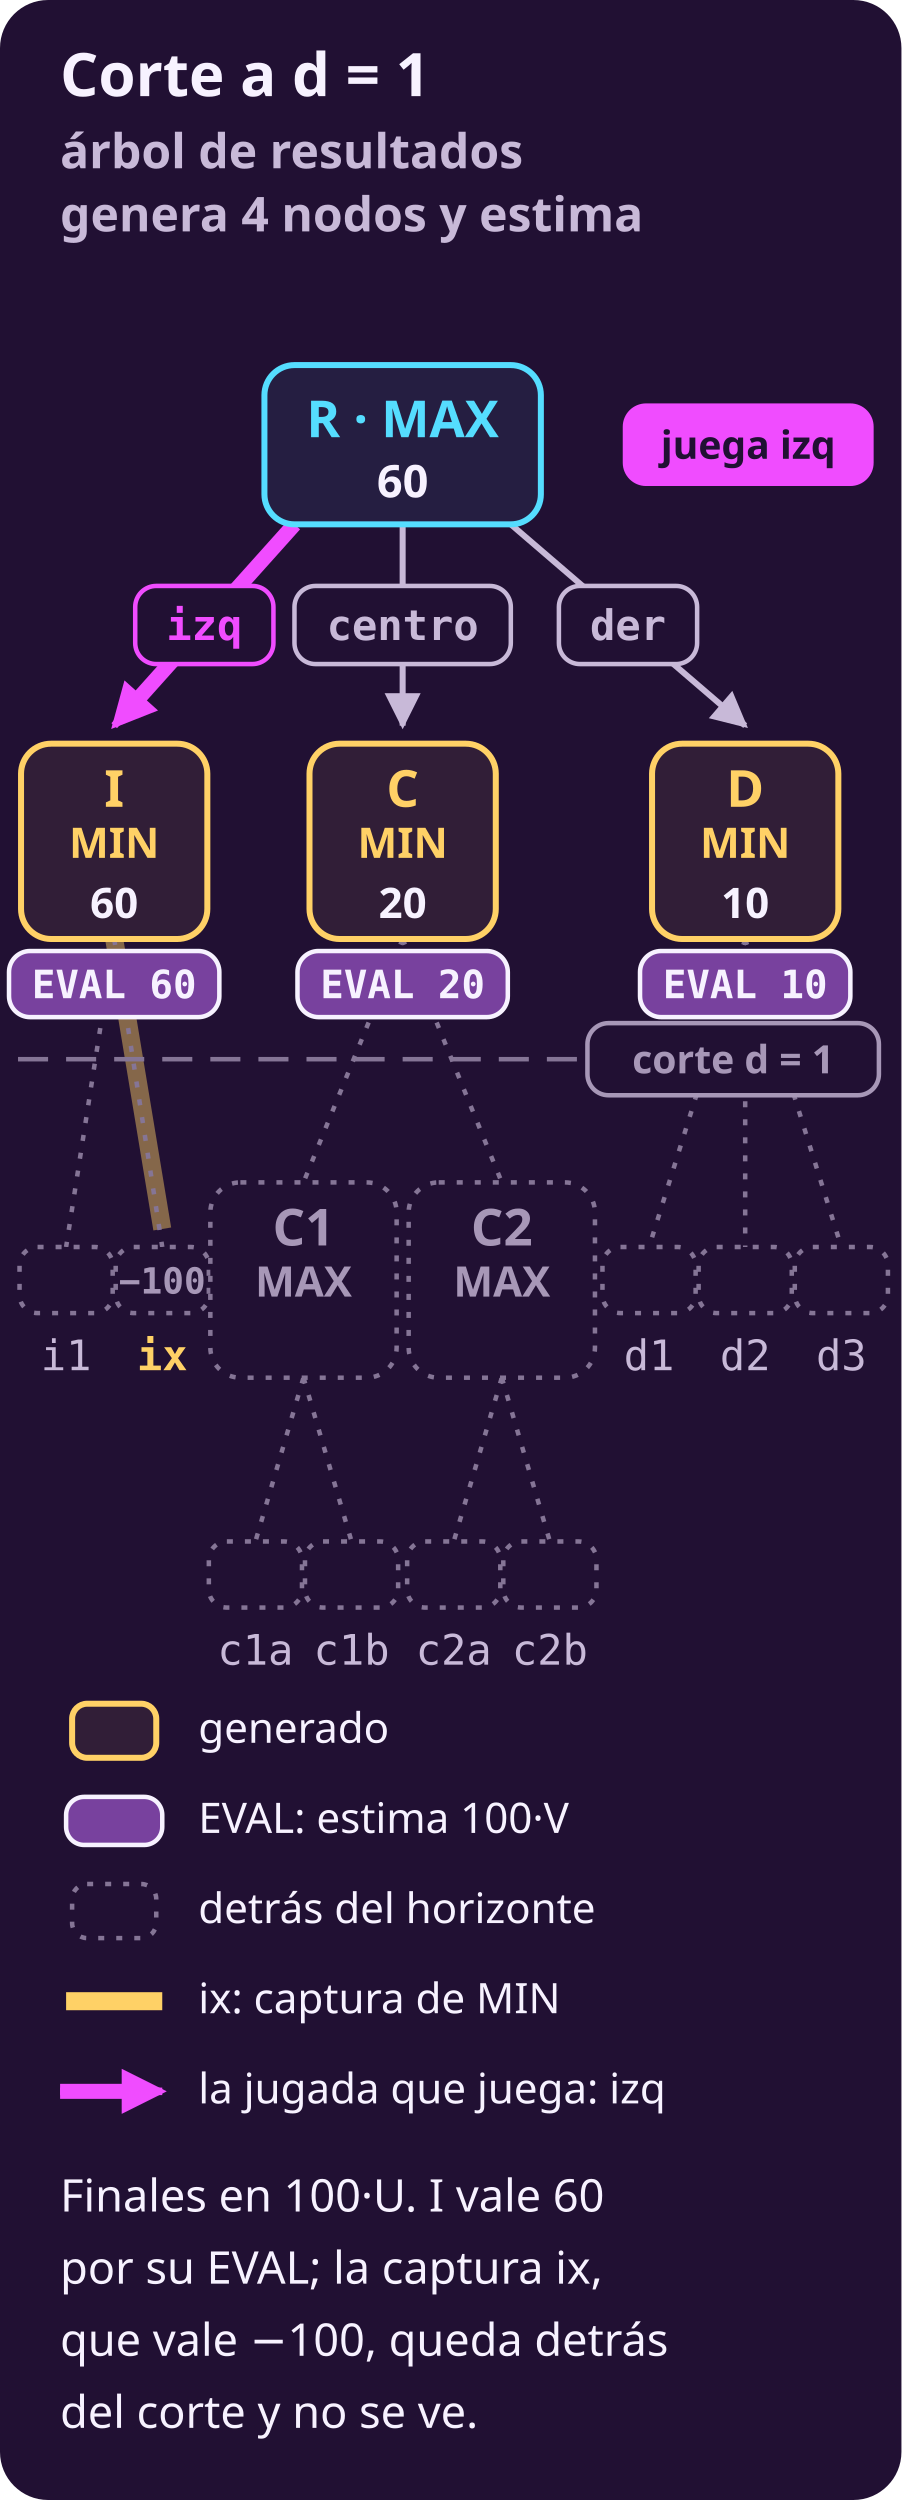
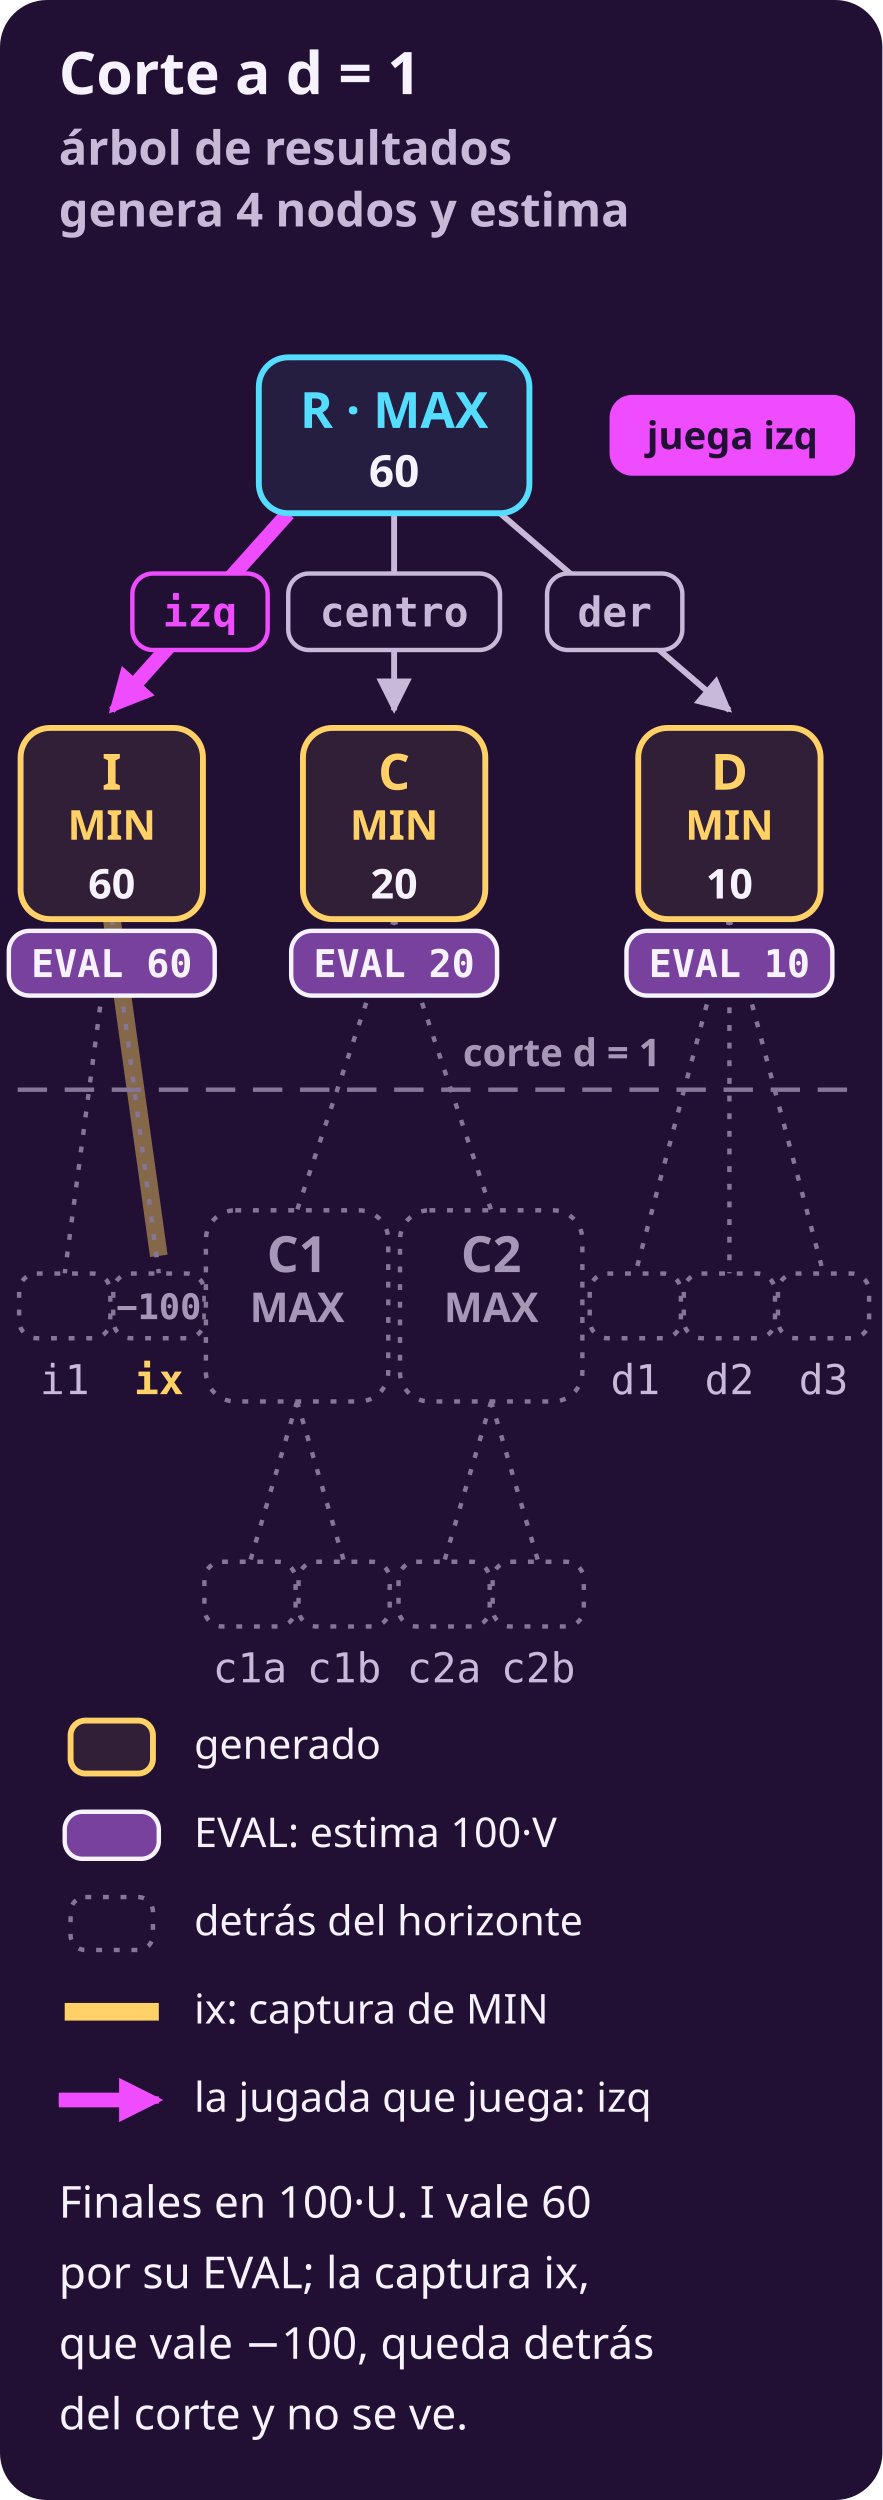
- <svg xmlns="http://www.w3.org/2000/svg" width="300" height="832" viewBox="0 0 300 832" role="img" aria-label="Minimax con corte a profundidad 1 en el árbol de resultados, con los finales en la escala 100·U: genera 4 nodos, R, I, C y D, y en I, C y D devuelve su EVAL: izq 60, centro 20, der 10. Juega izq, con 60. Todo lo de abajo queda detrás del horizonte; ahí está la captura ix de MIN, que vale −100 y que la EVAL de I no ve.">
-   <rect x="0" y="0" width="300" height="832" rx="16" fill="#211033" />
+ <svg xmlns="http://www.w3.org/2000/svg" width="300" height="850" viewBox="0 0 300 850" role="img" aria-label="Minimax con corte a profundidad 1 en el árbol de resultados, con los finales en la escala 100·U: genera 4 nodos, R, I, C y D, y en I, C y D devuelve su EVAL: izq 60, centro 20, der 10. Juega izq, con 60. Todo lo de abajo queda detrás del horizonte; ahí está la captura ix de MIN, que vale −100 y que la EVAL de I no ve.">
+   <rect x="0" y="0" width="300" height="850" rx="16" fill="#211033" />
  <defs>
    <marker id="p" viewBox="0 0 10 10" refX="9" refY="5" markerWidth="6" markerHeight="6" orient="auto-start-reverse">
      <path d="M 0 0 L 10 5 L 0 10 z" fill="#f04cff" />
    </marker>
    <marker id="s" viewBox="0 0 10 10" refX="9" refY="5" markerWidth="6" markerHeight="6" orient="auto-start-reverse">
      <path d="M 0 0 L 10 5 L 0 10 z" fill="#c8b9d8" />
    </marker>
  </defs>
  <text x="20" y="32" fill="#f7f2ff" font-family="system-ui, sans-serif" font-size="20" font-weight="700" text-anchor="start">Corte a d = 1</text>
  <text x="20" y="56" fill="#c8b9d8" font-family="system-ui, sans-serif" font-size="16" font-weight="700" text-anchor="start">árbol de resultados</text>
  <text x="20" y="77" fill="#c8b9d8" font-family="system-ui, sans-serif" font-size="16" font-weight="700" text-anchor="start">genera 4 nodos y estima</text>
  <g class="rx-anima" aria-hidden="true">
    <style>@media (prefers-reduced-motion: reduce) { .rx-anima { display: none } }</style>
    <g opacity="0" data-paso="0" data-tipo="nodo" data-nodo="R">
      <rect x="82" y="115.5" width="104" height="65" rx="12" fill="#f04cff" />
      <animate attributeName="opacity" calcMode="discrete" values="0;1;0.35;0" keyTimes="0;0.105;0.21;0.526" dur="9.5s" repeatCount="indefinite" />
    </g>
    <g opacity="0" data-paso="1" data-tipo="nodo" data-nodo="I">
      <rect x="1" y="241.5" width="74" height="103" rx="12" fill="#f04cff" />
      <animate attributeName="opacity" calcMode="discrete" values="0;1;0.35;0" keyTimes="0;0.21;0.316;0.526" dur="9.5s" repeatCount="indefinite" />
    </g>
    <g opacity="0" data-paso="2" data-tipo="nodo" data-nodo="C">
      <rect x="97" y="241.5" width="74" height="103" rx="12" fill="#f04cff" />
      <animate attributeName="opacity" calcMode="discrete" values="0;1;0.35;0" keyTimes="0;0.316;0.421;0.526" dur="9.5s" repeatCount="indefinite" />
    </g>
    <g opacity="0" data-paso="3" data-tipo="nodo" data-nodo="D">
      <rect x="211" y="241.5" width="74" height="103" rx="12" fill="#f04cff" />
      <animate attributeName="opacity" calcMode="discrete" values="0;1;0" keyTimes="0;0.421;0.526" dur="9.5s" repeatCount="indefinite" />
    </g>
    <g opacity="0" data-paso="4" data-tipo="jugada" data-nodo="I">
      <rect x="1" y="241.5" width="74" height="103" rx="12" fill="#f04cff" />
      <rect x="202" y="129" width="94" height="38" rx="12" fill="#f04cff" />
      <animate attributeName="opacity" calcMode="discrete" values="0;1;0" keyTimes="0;0.526;0.842" dur="9.5s" repeatCount="indefinite" />
    </g>
  </g>
  <line x1="98" y1="174.5" x2="45.2" y2="233.46" stroke="#f04cff" stroke-width="5" />
  <line x1="98" y1="174.5" x2="38" y2="241.5" stroke="#f04cff" stroke-width="2.5" marker-end="url(#p)" />
  <rect x="45.0" y="195.0" width="46" height="26" rx="7" fill="#211033" stroke="#f04cff" stroke-width="1.5" />
  <text x="68.0" y="213.0" fill="#f04cff" font-family="ui-monospace, SFMono-Regular, Menlo, monospace" font-size="14" font-weight="700" text-anchor="middle">izq</text>
-   <line x1="38" y1="312.5" x2="22" y2="415" stroke="#857596" stroke-width="1.5" stroke-dasharray="2 4" />
-   <line x1="38" y1="312.5" x2="54" y2="409" stroke="#85674a" stroke-width="6" />
-   <line x1="38" y1="312.5" x2="54" y2="415" stroke="#857596" stroke-width="1.5" stroke-dasharray="2 4" />
+   <line x1="38" y1="312.5" x2="22" y2="433" stroke="#857596" stroke-width="1.5" stroke-dasharray="2 4" />
+   <line x1="38" y1="312.5" x2="54" y2="427" stroke="#85674a" stroke-width="6" />
+   <line x1="38" y1="312.5" x2="54" y2="433" stroke="#857596" stroke-width="1.5" stroke-dasharray="2 4" />
  <line x1="134" y1="174.5" x2="134" y2="241.5" stroke="#c8b9d8" stroke-width="2" marker-end="url(#s)" />
  <rect x="98.0" y="195.0" width="72" height="26" rx="7" fill="#211033" stroke="#c8b9d8" stroke-width="1.5" />
  <text x="134.0" y="213.0" fill="#c8b9d8" font-family="ui-monospace, SFMono-Regular, Menlo, monospace" font-size="14" font-weight="700" text-anchor="middle">centro</text>
-   <line x1="134" y1="312.5" x2="101" y2="393.5" stroke="#857596" stroke-width="1.5" stroke-dasharray="2 4" />
-   <line x1="101" y1="458.5" x2="85" y2="513" stroke="#857596" stroke-width="1.5" stroke-dasharray="2 4" />
-   <line x1="101" y1="458.5" x2="117" y2="513" stroke="#857596" stroke-width="1.5" stroke-dasharray="2 4" />
-   <line x1="134" y1="312.5" x2="167" y2="393.5" stroke="#857596" stroke-width="1.5" stroke-dasharray="2 4" />
-   <line x1="167" y1="458.5" x2="151" y2="513" stroke="#857596" stroke-width="1.5" stroke-dasharray="2 4" />
-   <line x1="167" y1="458.5" x2="183" y2="513" stroke="#857596" stroke-width="1.5" stroke-dasharray="2 4" />
+   <line x1="134" y1="312.5" x2="101" y2="411.5" stroke="#857596" stroke-width="1.5" stroke-dasharray="2 4" />
+   <line x1="101" y1="476.5" x2="85" y2="531" stroke="#857596" stroke-width="1.5" stroke-dasharray="2 4" />
+   <line x1="101" y1="476.5" x2="117" y2="531" stroke="#857596" stroke-width="1.5" stroke-dasharray="2 4" />
+   <line x1="134" y1="312.5" x2="167" y2="411.5" stroke="#857596" stroke-width="1.5" stroke-dasharray="2 4" />
+   <line x1="167" y1="476.5" x2="151" y2="531" stroke="#857596" stroke-width="1.5" stroke-dasharray="2 4" />
+   <line x1="167" y1="476.5" x2="183" y2="531" stroke="#857596" stroke-width="1.5" stroke-dasharray="2 4" />
  <line x1="170" y1="174.5" x2="248" y2="241.5" stroke="#c8b9d8" stroke-width="2" marker-end="url(#s)" />
  <rect x="186.0" y="195.0" width="46" height="26" rx="7" fill="#211033" stroke="#c8b9d8" stroke-width="1.5" />
  <text x="209.0" y="213.0" fill="#c8b9d8" font-family="ui-monospace, SFMono-Regular, Menlo, monospace" font-size="14" font-weight="700" text-anchor="middle">der</text>
-   <line x1="248" y1="312.5" x2="216" y2="415" stroke="#857596" stroke-width="1.5" stroke-dasharray="2 4" />
-   <line x1="248" y1="312.5" x2="248" y2="415" stroke="#857596" stroke-width="1.5" stroke-dasharray="2 4" />
-   <line x1="248" y1="312.5" x2="280" y2="415" stroke="#857596" stroke-width="1.5" stroke-dasharray="2 4" />
-   <line x1="6" y1="352.5" x2="294" y2="352.5" stroke="#857596" stroke-width="1.5" stroke-dasharray="10 6" />
-   <rect x="195.5" y="340.5" width="97" height="24" rx="7" fill="#211033" stroke="#a797b7" stroke-width="1.5" />
-   <text x="244" y="357.2" fill="#a797b7" font-family="system-ui, sans-serif" font-size="13" font-weight="700" text-anchor="middle">corte d = 1</text>
+   <line x1="248" y1="312.5" x2="216" y2="433" stroke="#857596" stroke-width="1.5" stroke-dasharray="2 4" />
+   <line x1="248" y1="312.5" x2="248" y2="433" stroke="#857596" stroke-width="1.5" stroke-dasharray="2 4" />
+   <line x1="248" y1="312.5" x2="280" y2="433" stroke="#857596" stroke-width="1.5" stroke-dasharray="2 4" />
+   <line x1="6" y1="370.5" x2="294" y2="370.5" stroke="#857596" stroke-width="1.5" stroke-dasharray="10 6" />
+   <text x="191.0" y="362.5" fill="#a797b7" font-family="system-ui, sans-serif" font-size="13" font-weight="700" text-anchor="middle">corte d = 1</text>
  <rect x="88.0" y="121.5" width="92" height="53" rx="10" fill="#251e41" stroke="#55ddff" stroke-width="2" />
  <text x="134" y="145.5" fill="#55ddff" font-family="system-ui, sans-serif" font-size="17" font-weight="700" text-anchor="middle">R · MAX</text>
  <text x="134" y="165.5" fill="#f7f2ff" font-family="system-ui, sans-serif" font-size="15" font-weight="700" text-anchor="middle">60</text>
  <rect x="208.0" y="135.0" width="82" height="26" rx="7" fill="#f04cff" stroke="#f04cff" stroke-width="1.5" />
  <text x="249.0" y="152.7" fill="#211033" font-family="system-ui, sans-serif" font-size="13" font-weight="700" text-anchor="middle">juega izq</text>
  <rect x="7.0" y="247.5" width="62" height="65" rx="10" fill="#311e37" stroke="#ffd166" stroke-width="2" />
  <text x="38" y="268.5" fill="#ffd166" font-family="system-ui, sans-serif" font-size="17" font-weight="700" text-anchor="middle">I</text>
  <text x="38" y="285.5" fill="#ffd166" font-family="system-ui, sans-serif" font-size="14" font-weight="700" text-anchor="middle">MIN</text>
  <text x="38" y="305.5" fill="#f7f2ff" font-family="system-ui, sans-serif" font-size="14" font-weight="700" text-anchor="middle">60</text>
  <rect x="3.0" y="316.5" width="70" height="22" rx="7" fill="#78419e" stroke="#f7f2ff" stroke-width="1.5" />
  <text x="38" y="332.2" fill="#f7f2ff" font-family="ui-monospace, SFMono-Regular, Menlo, monospace" font-size="13" font-weight="700" text-anchor="middle">EVAL 60</text>
-   <rect x="6.5" y="415.0" width="31" height="22" rx="6" fill="#211033" stroke="#857596" stroke-width="1.5" stroke-dasharray="2 4" />
-   <text x="22" y="456" fill="#c8b9d8" font-family="ui-monospace, SFMono-Regular, Menlo, monospace" font-size="14" font-weight="normal" text-anchor="middle">i1</text>
-   <rect x="38.5" y="415.0" width="31" height="22" rx="6" fill="#211033" stroke="#857596" stroke-width="1.5" stroke-dasharray="2 4" />
-   <text textLength="25" lengthAdjust="spacingAndGlyphs" x="54" y="430.5" fill="#a797b7" font-family="ui-monospace, SFMono-Regular, Menlo, monospace" font-size="12" font-weight="700" text-anchor="middle">−100</text>
-   <text x="54" y="456" fill="#ffd166" font-family="ui-monospace, SFMono-Regular, Menlo, monospace" font-size="14" font-weight="700" text-anchor="middle">ix</text>
+   <rect x="6.5" y="433.0" width="31" height="22" rx="6" fill="#211033" stroke="#857596" stroke-width="1.5" stroke-dasharray="2 4" />
+   <text x="22" y="474" fill="#c8b9d8" font-family="ui-monospace, SFMono-Regular, Menlo, monospace" font-size="14" font-weight="normal" text-anchor="middle">i1</text>
+   <rect x="38.5" y="433.0" width="31" height="22" rx="6" fill="#211033" stroke="#857596" stroke-width="1.5" stroke-dasharray="2 4" />
+   <text textLength="25" lengthAdjust="spacingAndGlyphs" x="54" y="448.5" fill="#a797b7" font-family="ui-monospace, SFMono-Regular, Menlo, monospace" font-size="12" font-weight="700" text-anchor="middle">−100</text>
+   <text x="54" y="474" fill="#ffd166" font-family="ui-monospace, SFMono-Regular, Menlo, monospace" font-size="14" font-weight="700" text-anchor="middle">ix</text>
  <rect x="103.0" y="247.5" width="62" height="65" rx="10" fill="#311e37" stroke="#ffd166" stroke-width="2" />
  <text x="134" y="268.5" fill="#ffd166" font-family="system-ui, sans-serif" font-size="17" font-weight="700" text-anchor="middle">C</text>
  <text x="134" y="285.5" fill="#ffd166" font-family="system-ui, sans-serif" font-size="14" font-weight="700" text-anchor="middle">MIN</text>
  <text x="134" y="305.5" fill="#f7f2ff" font-family="system-ui, sans-serif" font-size="14" font-weight="700" text-anchor="middle">20</text>
  <rect x="99.0" y="316.5" width="70" height="22" rx="7" fill="#78419e" stroke="#f7f2ff" stroke-width="1.5" />
  <text x="134" y="332.2" fill="#f7f2ff" font-family="ui-monospace, SFMono-Regular, Menlo, monospace" font-size="13" font-weight="700" text-anchor="middle">EVAL 20</text>
-   <rect x="70.0" y="393.5" width="62" height="65" rx="10" fill="#211033" stroke="#857596" stroke-width="1.5" stroke-dasharray="2 4" />
-   <text x="101" y="414.5" fill="#a797b7" font-family="system-ui, sans-serif" font-size="17" font-weight="700" text-anchor="middle">C1</text>
-   <text x="101" y="431.5" fill="#a797b7" font-family="system-ui, sans-serif" font-size="14" font-weight="700" text-anchor="middle">MAX</text>
-   <rect x="69.5" y="513.0" width="31" height="22" rx="6" fill="#211033" stroke="#857596" stroke-width="1.5" stroke-dasharray="2 4" />
-   <text x="85" y="554" fill="#c8b9d8" font-family="ui-monospace, SFMono-Regular, Menlo, monospace" font-size="14" font-weight="normal" text-anchor="middle">c1a</text>
-   <rect x="101.5" y="513.0" width="31" height="22" rx="6" fill="#211033" stroke="#857596" stroke-width="1.5" stroke-dasharray="2 4" />
-   <text x="117" y="554" fill="#c8b9d8" font-family="ui-monospace, SFMono-Regular, Menlo, monospace" font-size="14" font-weight="normal" text-anchor="middle">c1b</text>
-   <rect x="136.0" y="393.5" width="62" height="65" rx="10" fill="#211033" stroke="#857596" stroke-width="1.5" stroke-dasharray="2 4" />
-   <text x="167" y="414.5" fill="#a797b7" font-family="system-ui, sans-serif" font-size="17" font-weight="700" text-anchor="middle">C2</text>
-   <text x="167" y="431.5" fill="#a797b7" font-family="system-ui, sans-serif" font-size="14" font-weight="700" text-anchor="middle">MAX</text>
-   <rect x="135.5" y="513.0" width="31" height="22" rx="6" fill="#211033" stroke="#857596" stroke-width="1.5" stroke-dasharray="2 4" />
-   <text x="151" y="554" fill="#c8b9d8" font-family="ui-monospace, SFMono-Regular, Menlo, monospace" font-size="14" font-weight="normal" text-anchor="middle">c2a</text>
-   <rect x="167.5" y="513.0" width="31" height="22" rx="6" fill="#211033" stroke="#857596" stroke-width="1.5" stroke-dasharray="2 4" />
-   <text x="183" y="554" fill="#c8b9d8" font-family="ui-monospace, SFMono-Regular, Menlo, monospace" font-size="14" font-weight="normal" text-anchor="middle">c2b</text>
+   <rect x="70.0" y="411.5" width="62" height="65" rx="10" fill="#211033" stroke="#857596" stroke-width="1.5" stroke-dasharray="2 4" />
+   <text x="101" y="432.5" fill="#a797b7" font-family="system-ui, sans-serif" font-size="17" font-weight="700" text-anchor="middle">C1</text>
+   <text x="101" y="449.5" fill="#a797b7" font-family="system-ui, sans-serif" font-size="14" font-weight="700" text-anchor="middle">MAX</text>
+   <rect x="69.5" y="531.0" width="31" height="22" rx="6" fill="#211033" stroke="#857596" stroke-width="1.5" stroke-dasharray="2 4" />
+   <text x="85" y="572" fill="#c8b9d8" font-family="ui-monospace, SFMono-Regular, Menlo, monospace" font-size="14" font-weight="normal" text-anchor="middle">c1a</text>
+   <rect x="101.5" y="531.0" width="31" height="22" rx="6" fill="#211033" stroke="#857596" stroke-width="1.5" stroke-dasharray="2 4" />
+   <text x="117" y="572" fill="#c8b9d8" font-family="ui-monospace, SFMono-Regular, Menlo, monospace" font-size="14" font-weight="normal" text-anchor="middle">c1b</text>
+   <rect x="136.0" y="411.5" width="62" height="65" rx="10" fill="#211033" stroke="#857596" stroke-width="1.5" stroke-dasharray="2 4" />
+   <text x="167" y="432.5" fill="#a797b7" font-family="system-ui, sans-serif" font-size="17" font-weight="700" text-anchor="middle">C2</text>
+   <text x="167" y="449.5" fill="#a797b7" font-family="system-ui, sans-serif" font-size="14" font-weight="700" text-anchor="middle">MAX</text>
+   <rect x="135.5" y="531.0" width="31" height="22" rx="6" fill="#211033" stroke="#857596" stroke-width="1.5" stroke-dasharray="2 4" />
+   <text x="151" y="572" fill="#c8b9d8" font-family="ui-monospace, SFMono-Regular, Menlo, monospace" font-size="14" font-weight="normal" text-anchor="middle">c2a</text>
+   <rect x="167.5" y="531.0" width="31" height="22" rx="6" fill="#211033" stroke="#857596" stroke-width="1.5" stroke-dasharray="2 4" />
+   <text x="183" y="572" fill="#c8b9d8" font-family="ui-monospace, SFMono-Regular, Menlo, monospace" font-size="14" font-weight="normal" text-anchor="middle">c2b</text>
  <rect x="217.0" y="247.5" width="62" height="65" rx="10" fill="#311e37" stroke="#ffd166" stroke-width="2" />
  <text x="248" y="268.5" fill="#ffd166" font-family="system-ui, sans-serif" font-size="17" font-weight="700" text-anchor="middle">D</text>
  <text x="248" y="285.5" fill="#ffd166" font-family="system-ui, sans-serif" font-size="14" font-weight="700" text-anchor="middle">MIN</text>
  <text x="248" y="305.5" fill="#f7f2ff" font-family="system-ui, sans-serif" font-size="14" font-weight="700" text-anchor="middle">10</text>
  <rect x="213.0" y="316.5" width="70" height="22" rx="7" fill="#78419e" stroke="#f7f2ff" stroke-width="1.5" />
  <text x="248" y="332.2" fill="#f7f2ff" font-family="ui-monospace, SFMono-Regular, Menlo, monospace" font-size="13" font-weight="700" text-anchor="middle">EVAL 10</text>
-   <rect x="200.5" y="415.0" width="31" height="22" rx="6" fill="#211033" stroke="#857596" stroke-width="1.5" stroke-dasharray="2 4" />
-   <text x="216" y="456" fill="#c8b9d8" font-family="ui-monospace, SFMono-Regular, Menlo, monospace" font-size="14" font-weight="normal" text-anchor="middle">d1</text>
-   <rect x="232.5" y="415.0" width="31" height="22" rx="6" fill="#211033" stroke="#857596" stroke-width="1.5" stroke-dasharray="2 4" />
-   <text x="248" y="456" fill="#c8b9d8" font-family="ui-monospace, SFMono-Regular, Menlo, monospace" font-size="14" font-weight="normal" text-anchor="middle">d2</text>
-   <rect x="264.5" y="415.0" width="31" height="22" rx="6" fill="#211033" stroke="#857596" stroke-width="1.5" stroke-dasharray="2 4" />
-   <text x="280" y="456" fill="#c8b9d8" font-family="ui-monospace, SFMono-Regular, Menlo, monospace" font-size="14" font-weight="normal" text-anchor="middle">d3</text>
-   <rect x="24" y="567" width="28" height="18" rx="5" fill="#311e37" stroke="#ffd166" stroke-width="2" />
-   <text x="66" y="580" fill="#f7f2ff" font-family="system-ui, sans-serif" font-size="14" font-weight="normal" text-anchor="start">generado</text>
-   <rect x="22" y="598" width="32" height="16" rx="6" fill="#78419e" stroke="#f7f2ff" stroke-width="1.5" />
-   <text x="66" y="610" fill="#f7f2ff" font-family="system-ui, sans-serif" font-size="14" font-weight="normal" text-anchor="start">EVAL: estima 100·V</text>
-   <rect x="24" y="627" width="28" height="18" rx="5" fill="#211033" stroke="#857596" stroke-width="1.5" stroke-dasharray="2 4" />
-   <text x="66" y="640" fill="#f7f2ff" font-family="system-ui, sans-serif" font-size="14" font-weight="normal" text-anchor="start">detrás del horizonte</text>
-   <line x1="22" y1="666" x2="54" y2="666" stroke="#ffd166" stroke-width="6" />
-   <text x="66" y="670" fill="#f7f2ff" font-family="system-ui, sans-serif" font-size="14" font-weight="normal" text-anchor="start">ix: captura de MIN</text>
-   <line x1="20" y1="696" x2="48" y2="696" stroke="#f04cff" stroke-width="5" />
-   <line x1="20" y1="696" x2="54" y2="696" stroke="#f04cff" stroke-width="2.5" marker-end="url(#p)" />
-   <text x="66" y="700" fill="#f7f2ff" font-family="system-ui, sans-serif" font-size="14" font-weight="normal" text-anchor="start">la jugada que juega: izq</text>
-   <text x="20" y="736" fill="#f7f2ff" font-family="system-ui, sans-serif" font-size="15" font-weight="normal" text-anchor="start">Finales en 100·U. I vale 60</text>
-   <text x="20" y="760" fill="#f7f2ff" font-family="system-ui, sans-serif" font-size="15" font-weight="normal" text-anchor="start">por su EVAL; la captura ix,</text>
-   <text x="20" y="784" fill="#f7f2ff" font-family="system-ui, sans-serif" font-size="15" font-weight="normal" text-anchor="start">que vale −100, queda detrás</text>
-   <text x="20" y="808" fill="#f7f2ff" font-family="system-ui, sans-serif" font-size="15" font-weight="normal" text-anchor="start">del corte y no se ve.</text>
+   <rect x="200.5" y="433.0" width="31" height="22" rx="6" fill="#211033" stroke="#857596" stroke-width="1.5" stroke-dasharray="2 4" />
+   <text x="216" y="474" fill="#c8b9d8" font-family="ui-monospace, SFMono-Regular, Menlo, monospace" font-size="14" font-weight="normal" text-anchor="middle">d1</text>
+   <rect x="232.5" y="433.0" width="31" height="22" rx="6" fill="#211033" stroke="#857596" stroke-width="1.5" stroke-dasharray="2 4" />
+   <text x="248" y="474" fill="#c8b9d8" font-family="ui-monospace, SFMono-Regular, Menlo, monospace" font-size="14" font-weight="normal" text-anchor="middle">d2</text>
+   <rect x="264.5" y="433.0" width="31" height="22" rx="6" fill="#211033" stroke="#857596" stroke-width="1.5" stroke-dasharray="2 4" />
+   <text x="280" y="474" fill="#c8b9d8" font-family="ui-monospace, SFMono-Regular, Menlo, monospace" font-size="14" font-weight="normal" text-anchor="middle">d3</text>
+   <rect x="24" y="585" width="28" height="18" rx="5" fill="#311e37" stroke="#ffd166" stroke-width="2" />
+   <text x="66" y="598" fill="#f7f2ff" font-family="system-ui, sans-serif" font-size="14" font-weight="normal" text-anchor="start">generado</text>
+   <rect x="22" y="616" width="32" height="16" rx="6" fill="#78419e" stroke="#f7f2ff" stroke-width="1.5" />
+   <text x="66" y="628" fill="#f7f2ff" font-family="system-ui, sans-serif" font-size="14" font-weight="normal" text-anchor="start">EVAL: estima 100·V</text>
+   <rect x="24" y="645" width="28" height="18" rx="5" fill="#211033" stroke="#857596" stroke-width="1.5" stroke-dasharray="2 4" />
+   <text x="66" y="658" fill="#f7f2ff" font-family="system-ui, sans-serif" font-size="14" font-weight="normal" text-anchor="start">detrás del horizonte</text>
+   <line x1="22" y1="684" x2="54" y2="684" stroke="#ffd166" stroke-width="6" />
+   <text x="66" y="688" fill="#f7f2ff" font-family="system-ui, sans-serif" font-size="14" font-weight="normal" text-anchor="start">ix: captura de MIN</text>
+   <line x1="20" y1="714" x2="48" y2="714" stroke="#f04cff" stroke-width="5" />
+   <line x1="20" y1="714" x2="54" y2="714" stroke="#f04cff" stroke-width="2.5" marker-end="url(#p)" />
+   <text x="66" y="718" fill="#f7f2ff" font-family="system-ui, sans-serif" font-size="14" font-weight="normal" text-anchor="start">la jugada que juega: izq</text>
+   <text x="20" y="754" fill="#f7f2ff" font-family="system-ui, sans-serif" font-size="15" font-weight="normal" text-anchor="start">Finales en 100·U. I vale 60</text>
+   <text x="20" y="778" fill="#f7f2ff" font-family="system-ui, sans-serif" font-size="15" font-weight="normal" text-anchor="start">por su EVAL; la captura ix,</text>
+   <text x="20" y="802" fill="#f7f2ff" font-family="system-ui, sans-serif" font-size="15" font-weight="normal" text-anchor="start">que vale −100, queda detrás</text>
+   <text x="20" y="826" fill="#f7f2ff" font-family="system-ui, sans-serif" font-size="15" font-weight="normal" text-anchor="start">del corte y no se ve.</text>
</svg>
